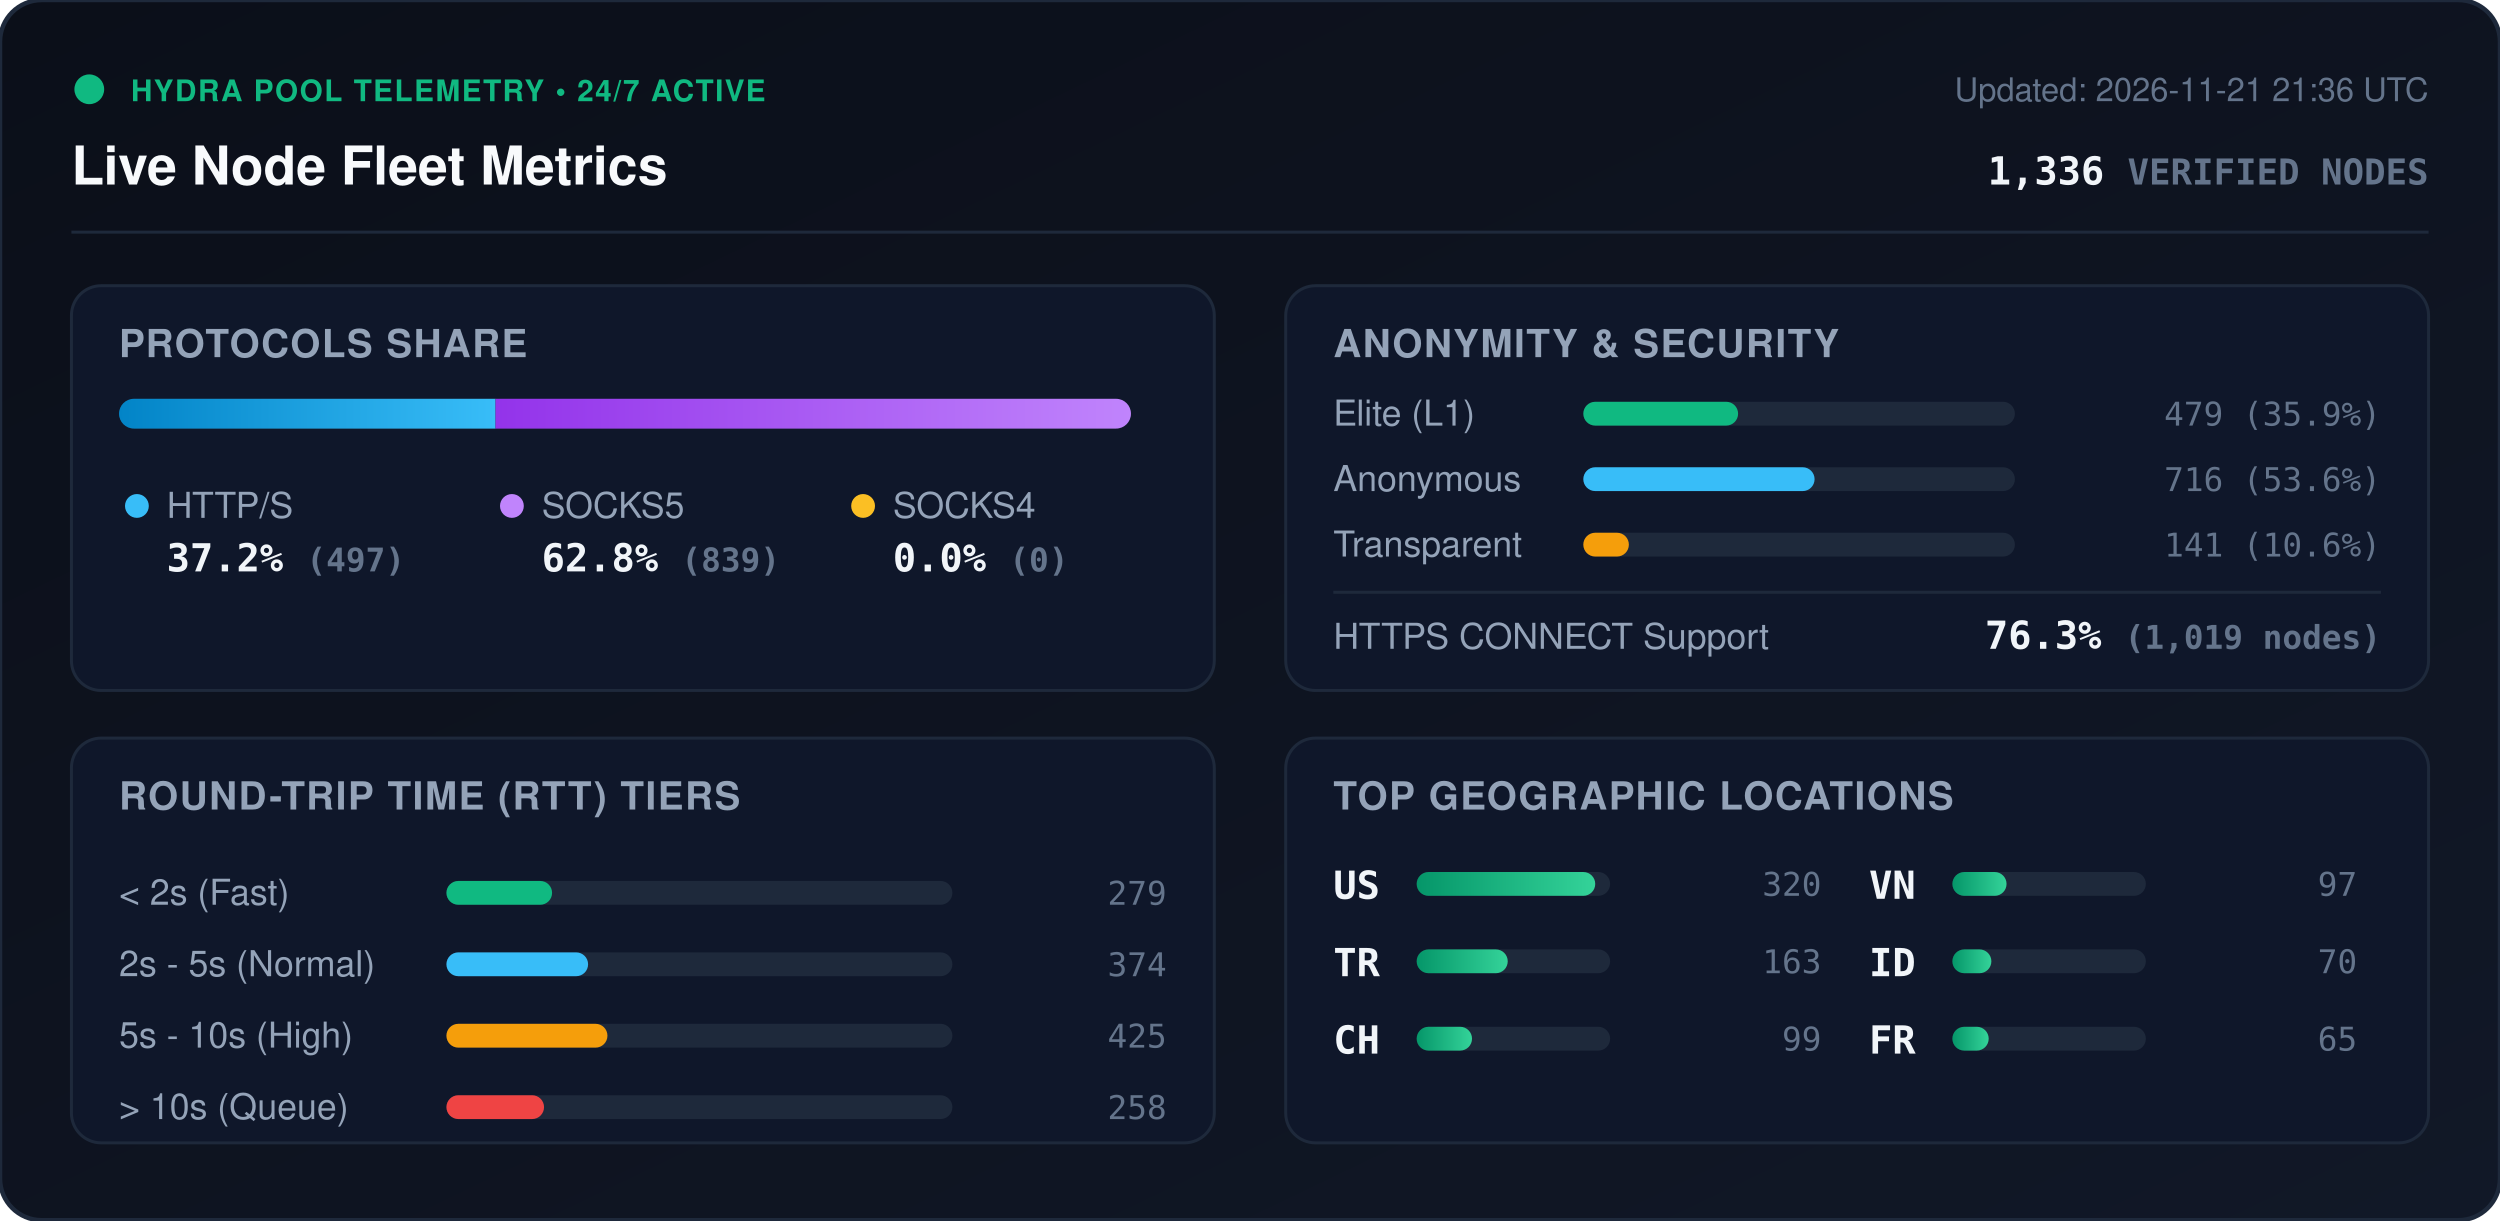
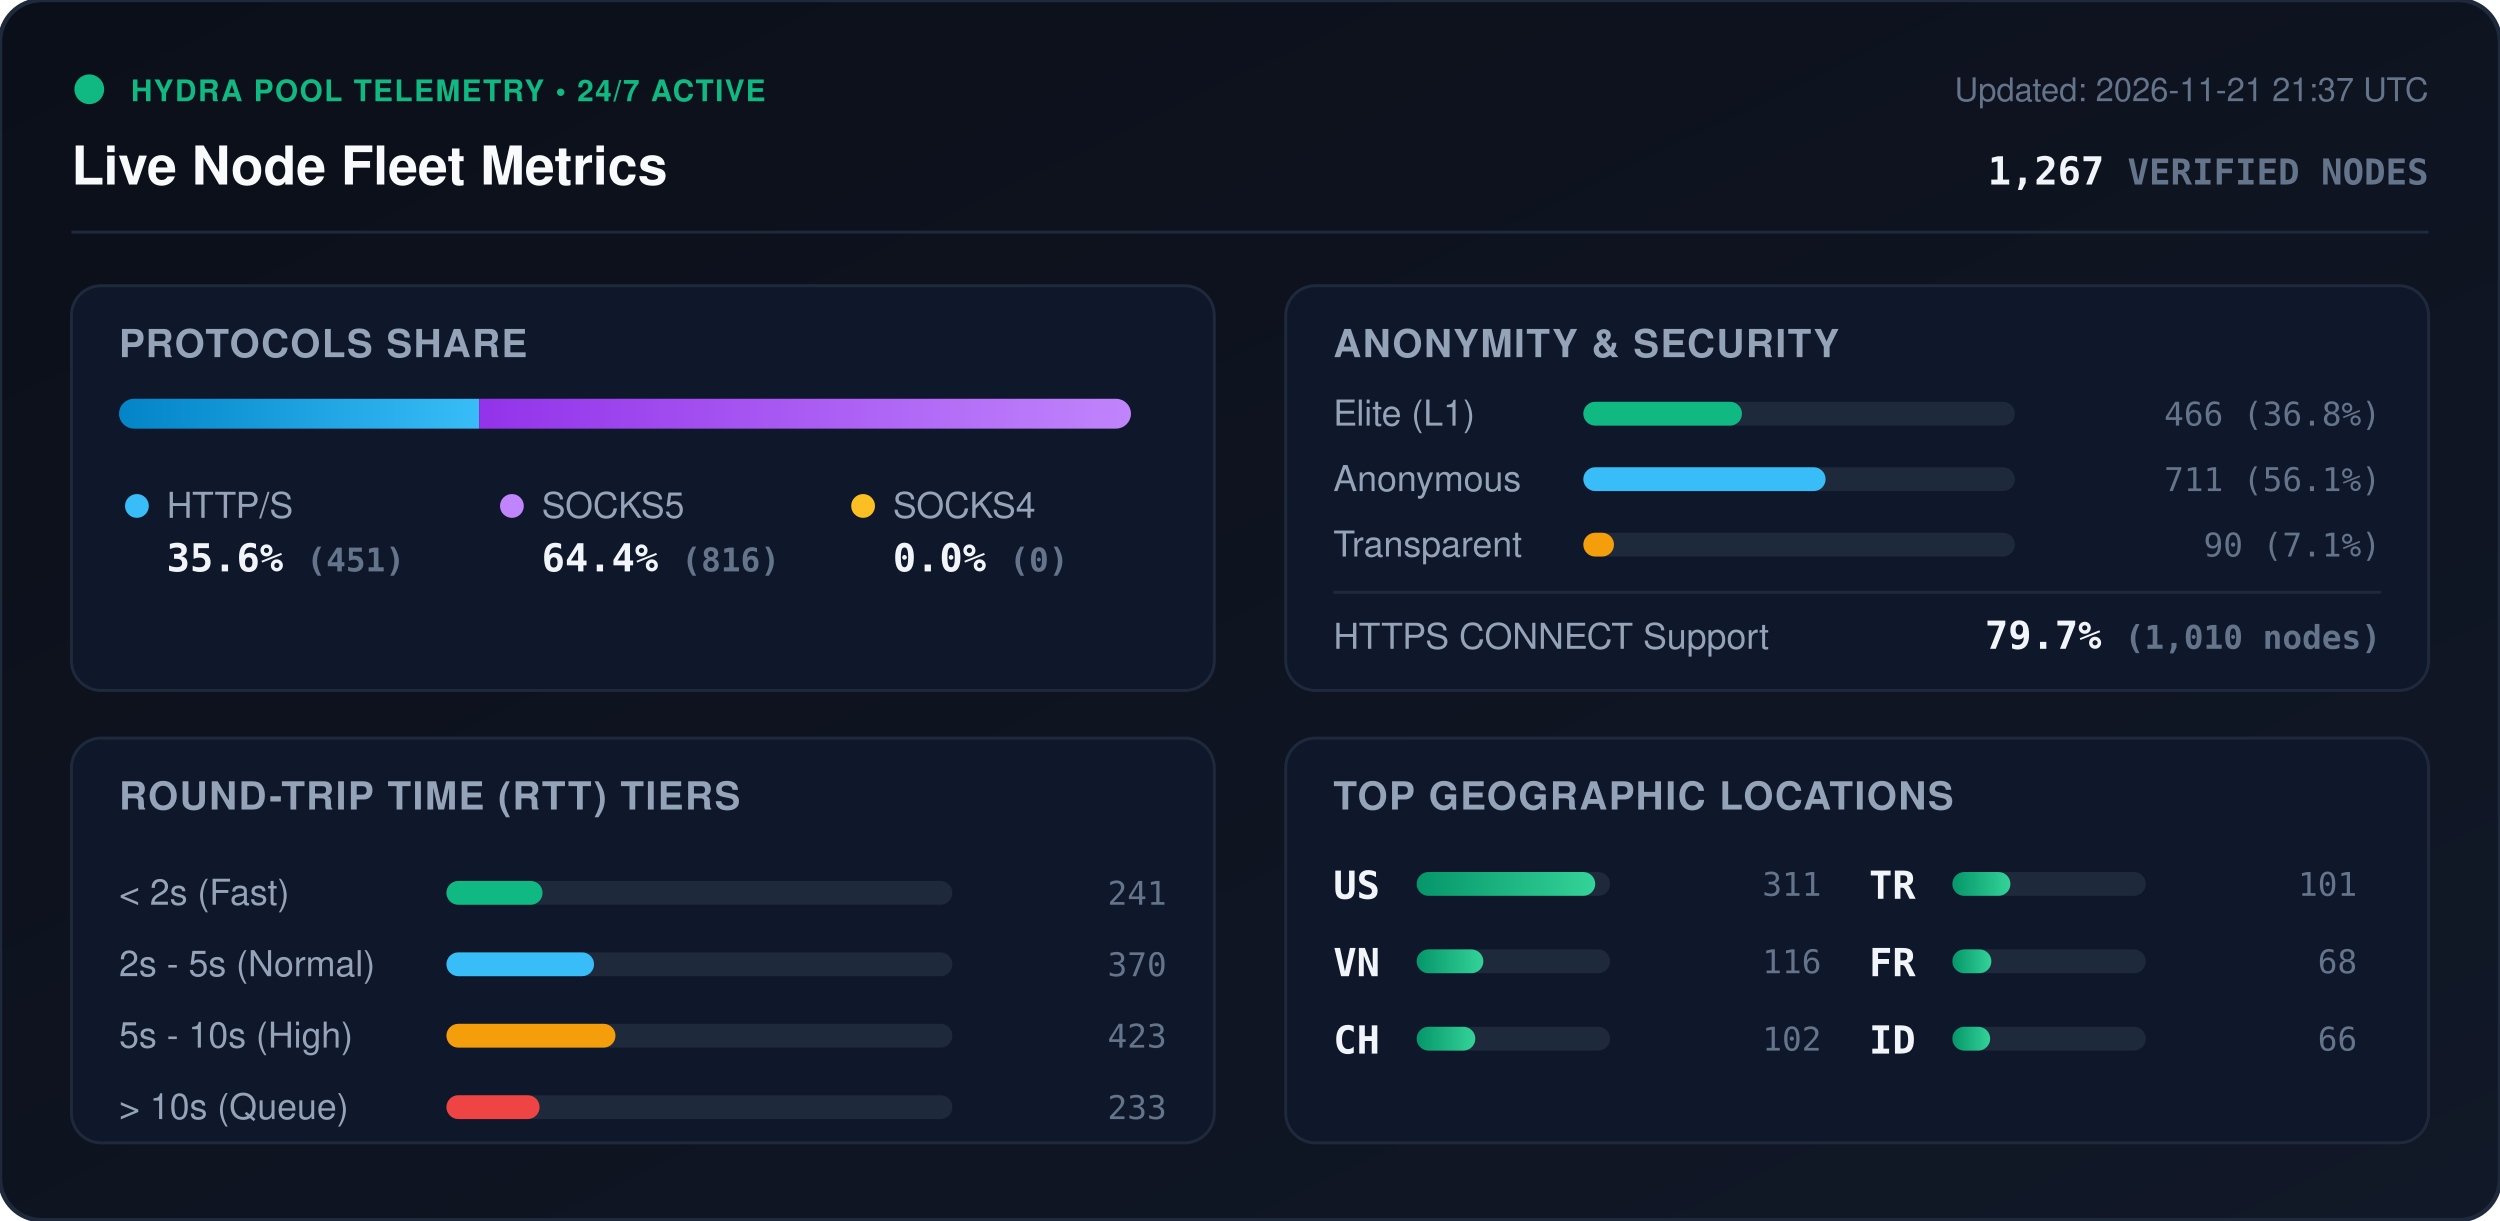
<svg xmlns="http://www.w3.org/2000/svg" viewBox="0 0 840 410" width="840" height="410" style="max-width: 100%; height: auto;">
  <defs>
    <linearGradient id="bg" x1="0%" y1="0%" x2="100%" y2="100%">
      <stop offset="0%" stop-color="#0b0f19" />
      <stop offset="100%" stop-color="#111827" />
    </linearGradient>
    <linearGradient id="bar-http" x1="0%" y1="0%" x2="100%" y2="0%">
      <stop offset="0%" stop-color="#0284c7" />
      <stop offset="100%" stop-color="#38bdf8" />
    </linearGradient>
    <linearGradient id="bar-socks5" x1="0%" y1="0%" x2="100%" y2="0%">
      <stop offset="0%" stop-color="#9333ea" />
      <stop offset="100%" stop-color="#c084fc" />
    </linearGradient>
    <linearGradient id="bar-socks4" x1="0%" y1="0%" x2="100%" y2="0%">
      <stop offset="0%" stop-color="#d97706" />
      <stop offset="100%" stop-color="#fbbf24" />
    </linearGradient>
    <linearGradient id="bar-green" x1="0%" y1="0%" x2="100%" y2="0%">
      <stop offset="0%" stop-color="#059669" />
      <stop offset="100%" stop-color="#34d399" />
    </linearGradient>
    <clipPath id="prog-track-clip">
      <rect width="340.0" height="10" rx="5" />
    </clipPath>
    <style>
      .title { font: 700 18px -apple-system, BlinkMacSystemFont, 'Segoe UI', Helvetica, Arial, sans-serif; fill: #f8fafc; }
      .sub { font: 500 11px -apple-system, BlinkMacSystemFont, 'Segoe UI', Helvetica, Arial, sans-serif; fill: #64748b; }
      .section-hdr { font: 600 13px -apple-system, BlinkMacSystemFont, 'Segoe UI', Helvetica, Arial, sans-serif; fill: #94a3b8; letter-spacing: 0.5px; }
      .metric-val { font: 700 13px -apple-system, BlinkMacSystemFont, 'Segoe UI', Helvetica, Arial, sans-serif; fill: #f1f5f9; }
      .metric-lbl { font: 500 12px -apple-system, BlinkMacSystemFont, 'Segoe UI', Helvetica, Arial, sans-serif; fill: #94a3b8; }
      .badge-txt { font: 700 10px -apple-system, BlinkMacSystemFont, 'Segoe UI', Helvetica, Arial, sans-serif; fill: #10b981; letter-spacing: 0.5px; }
      .mono { font-family: ui-monospace, SFMono-Regular, Menlo, Monaco, Consolas, monospace; }
      .pulse { animation: beacon 2s infinite ease-in-out; }
      @keyframes beacon { 0%, 100% { opacity: 1; } 50% { opacity: 0.35; } }
    </style>
  </defs>
  <rect width="840" height="410" rx="14" fill="url(#bg)" stroke="#1e293b" stroke-width="1.5" />
  <g transform="translate(24, 24)">
    <circle cx="6" cy="6" r="5" fill="#10b981" class="pulse" />
    <text x="20" y="10" class="badge-txt">HYDRA POOL TELEMETRY • 24/7 ACTIVE</text>
    <text x="0" y="38" class="title">Live Node Fleet Metrics</text>
-     <text x="792" y="10" text-anchor="end" class="sub">Updated: 2026-11-21 21:36 UTC</text>
-     <text x="792" y="38" text-anchor="end" class="metric-val mono" fill="#38bdf8">1,336 <tspan font-size="12" fill="#64748b">VERIFIED NODES</tspan>
+     <text x="792" y="10" text-anchor="end" class="sub">Updated: 2026-11-21 21:37 UTC</text>
+     <text x="792" y="38" text-anchor="end" class="metric-val mono" fill="#38bdf8">1,267 <tspan font-size="12" fill="#64748b">VERIFIED NODES</tspan>
    </text>
  </g>
  <line x1="24" y1="78" x2="816" y2="78" stroke="#1e293b" stroke-width="1" />
  <g transform="translate(24, 96)">
    <rect width="384" height="136" rx="10" fill="#0f172a" stroke="#1e293b" />
    <text x="16" y="24" class="section-hdr">PROTOCOLS SHARE</text>
    <g transform="translate(16, 38)">
      <rect width="340.0" height="10" rx="5" fill="#1e293b" />
      <g clip-path="url(#prog-track-clip)">
-         <rect x="0" width="126.5" height="10" fill="url(#bar-http)" />
-         <rect x="126.5" width="213.5" height="10" fill="url(#bar-socks5)" />
+         <rect x="0" width="121.0" height="10" fill="url(#bar-http)" />
+         <rect x="121.0" width="219.0" height="10" fill="url(#bar-socks5)" />
        <rect x="340.0" width="0.0" height="10" fill="url(#bar-socks4)" />
      </g>
    </g>
    <g transform="translate(16, 68)">
      <circle cx="6" cy="6" r="4" fill="#38bdf8" />
      <text x="16" y="10" class="metric-lbl">HTTP/S</text>
-       <text x="16" y="28" class="metric-val mono">37.2% <tspan font-size="11" fill="#64748b">(497)</tspan>
+       <text x="16" y="28" class="metric-val mono">35.6% <tspan font-size="11" fill="#64748b">(451)</tspan>
      </text>
      <circle cx="132" cy="6" r="4" fill="#c084fc" />
      <text x="142" y="10" class="metric-lbl">SOCKS5</text>
-       <text x="142" y="28" class="metric-val mono">62.8% <tspan font-size="11" fill="#64748b">(839)</tspan>
+       <text x="142" y="28" class="metric-val mono">64.4% <tspan font-size="11" fill="#64748b">(816)</tspan>
      </text>
      <circle cx="250" cy="6" r="4" fill="#fbbf24" />
      <text x="260" y="10" class="metric-lbl">SOCKS4</text>
      <text x="260" y="28" class="metric-val mono">0.0% <tspan font-size="11" fill="#64748b">(0)</tspan>
      </text>
    </g>
  </g>
  <g transform="translate(432, 96)">
    <rect width="384" height="136" rx="10" fill="#0f172a" stroke="#1e293b" />
    <text x="16" y="24" class="section-hdr">ANONYMITY &amp; SECURITY</text>
    <text x="16" y="47" class="metric-lbl">Elite (L1)</text>
    <rect x="100" y="39" width="145.0" height="8" rx="4" fill="#1e293b" />
-     <rect x="100" y="39" width="52.0" height="8" rx="4" fill="#10b981" />
-     <text x="368" y="47" text-anchor="end" class="mono sub" fill="#e2e8f0">479 (35.9%)</text>
+     <rect x="100" y="39" width="53.3" height="8" rx="4" fill="#10b981" />
+     <text x="368" y="47" text-anchor="end" class="mono sub" fill="#e2e8f0">466 (36.8%)</text>
    <text x="16" y="69" class="metric-lbl">Anonymous</text>
    <rect x="100" y="61" width="145.0" height="8" rx="4" fill="#1e293b" />
-     <rect x="100" y="61" width="77.7" height="8" rx="4" fill="#38bdf8" />
-     <text x="368" y="69" text-anchor="end" class="mono sub" fill="#e2e8f0">716 (53.6%)</text>
+     <rect x="100" y="61" width="81.4" height="8" rx="4" fill="#38bdf8" />
+     <text x="368" y="69" text-anchor="end" class="mono sub" fill="#e2e8f0">711 (56.1%)</text>
    <text x="16" y="91" class="metric-lbl">Transparent</text>
    <rect x="100" y="83" width="145.0" height="8" rx="4" fill="#1e293b" />
-     <rect x="100" y="83" width="15.3" height="8" rx="4" fill="#f59e0b" />
-     <text x="368" y="91" text-anchor="end" class="mono sub" fill="#e2e8f0">141 (10.6%)</text>
+     <rect x="100" y="83" width="10.3" height="8" rx="4" fill="#f59e0b" />
+     <text x="368" y="91" text-anchor="end" class="mono sub" fill="#e2e8f0">90 (7.1%)</text>
    <line x1="16" y1="103" x2="368" y2="103" stroke="#1e293b" stroke-width="1" />
    <text x="16" y="122" class="metric-lbl">HTTPS CONNECT Support</text>
-     <text x="368" y="122" text-anchor="end" class="metric-val mono" fill="#34d399">76.3% <tspan font-size="11" fill="#64748b">(1,019 nodes)</tspan>
+     <text x="368" y="122" text-anchor="end" class="metric-val mono" fill="#34d399">79.7% <tspan font-size="11" fill="#64748b">(1,010 nodes)</tspan>
    </text>
  </g>
  <g transform="translate(24, 248)">
    <rect width="384" height="136" rx="10" fill="#0f172a" stroke="#1e293b" />
    <text x="16" y="24" class="section-hdr">ROUND-TRIP TIME (RTT) TIERS</text>
    <g transform="translate(16, 42)">
      <text x="0" y="14" class="metric-lbl">&lt; 2s (Fast)</text>
      <rect x="110" y="6" width="170" height="8" rx="4" fill="#1e293b" />
-       <rect x="110" y="6" width="35.5" height="8" rx="4" fill="#10b981" />
-       <text x="352" y="14" text-anchor="end" class="mono sub">279</text>
+       <rect x="110" y="6" width="32.3" height="8" rx="4" fill="#10b981" />
+       <text x="352" y="14" text-anchor="end" class="mono sub">241</text>
      <text x="0" y="38" class="metric-lbl">2s - 5s (Normal)</text>
      <rect x="110" y="30" width="170" height="8" rx="4" fill="#1e293b" />
-       <rect x="110" y="30" width="47.6" height="8" rx="4" fill="#38bdf8" />
-       <text x="352" y="38" text-anchor="end" class="mono sub">374</text>
+       <rect x="110" y="30" width="49.6" height="8" rx="4" fill="#38bdf8" />
+       <text x="352" y="38" text-anchor="end" class="mono sub">370</text>
      <text x="0" y="62" class="metric-lbl">5s - 10s (High)</text>
      <rect x="110" y="54" width="170" height="8" rx="4" fill="#1e293b" />
-       <rect x="110" y="54" width="54.1" height="8" rx="4" fill="#f59e0b" />
-       <text x="352" y="62" text-anchor="end" class="mono sub">425</text>
+       <rect x="110" y="54" width="56.8" height="8" rx="4" fill="#f59e0b" />
+       <text x="352" y="62" text-anchor="end" class="mono sub">423</text>
      <text x="0" y="86" class="metric-lbl">&gt; 10s (Queue)</text>
      <rect x="110" y="78" width="170" height="8" rx="4" fill="#1e293b" />
-       <rect x="110" y="78" width="32.8" height="8" rx="4" fill="#ef4444" />
-       <text x="352" y="86" text-anchor="end" class="mono sub">258</text>
+       <rect x="110" y="78" width="31.3" height="8" rx="4" fill="#ef4444" />
+       <text x="352" y="86" text-anchor="end" class="mono sub">233</text>
    </g>
  </g>
  <g transform="translate(432, 248)">
    <rect width="384" height="136" rx="10" fill="#0f172a" stroke="#1e293b" />
    <text x="16" y="24" class="section-hdr">TOP GEOGRAPHIC LOCATIONS</text>
    <g transform="translate(16, 42)">
      <g transform="translate(0, 0)">
        <text x="0" y="12" class="mono metric-val" font-size="12">US</text>
        <rect x="28" y="3" width="65" height="8" rx="4" fill="#1e293b" />
        <rect x="28" y="3" width="60.0" height="8" rx="4" fill="url(#bar-green)" />
-         <text x="164" y="11" text-anchor="end" class="mono sub">320</text>
+         <text x="164" y="11" text-anchor="end" class="mono sub">311</text>
      </g>
      <g transform="translate(0, 26)">
-         <text x="0" y="12" class="mono metric-val" font-size="12">TR</text>
+         <text x="0" y="12" class="mono metric-val" font-size="12">VN</text>
        <rect x="28" y="3" width="65" height="8" rx="4" fill="#1e293b" />
-         <rect x="28" y="3" width="30.6" height="8" rx="4" fill="url(#bar-green)" />
-         <text x="164" y="11" text-anchor="end" class="mono sub">163</text>
+         <rect x="28" y="3" width="22.4" height="8" rx="4" fill="url(#bar-green)" />
+         <text x="164" y="11" text-anchor="end" class="mono sub">116</text>
      </g>
      <g transform="translate(0, 52)">
        <text x="0" y="12" class="mono metric-val" font-size="12">CH</text>
        <rect x="28" y="3" width="65" height="8" rx="4" fill="#1e293b" />
-         <rect x="28" y="3" width="18.6" height="8" rx="4" fill="url(#bar-green)" />
-         <text x="164" y="11" text-anchor="end" class="mono sub">99</text>
+         <rect x="28" y="3" width="19.7" height="8" rx="4" fill="url(#bar-green)" />
+         <text x="164" y="11" text-anchor="end" class="mono sub">102</text>
      </g>
      <g transform="translate(180, 0)">
-         <text x="0" y="12" class="mono metric-val" font-size="12">VN</text>
+         <text x="0" y="12" class="mono metric-val" font-size="12">TR</text>
        <rect x="28" y="3" width="65" height="8" rx="4" fill="#1e293b" />
-         <rect x="28" y="3" width="18.2" height="8" rx="4" fill="url(#bar-green)" />
-         <text x="164" y="11" text-anchor="end" class="mono sub">97</text>
+         <rect x="28" y="3" width="19.5" height="8" rx="4" fill="url(#bar-green)" />
+         <text x="164" y="11" text-anchor="end" class="mono sub">101</text>
      </g>
      <g transform="translate(180, 26)">
+         <text x="0" y="12" class="mono metric-val" font-size="12">FR</text>
+         <rect x="28" y="3" width="65" height="8" rx="4" fill="#1e293b" />
+         <rect x="28" y="3" width="13.1" height="8" rx="4" fill="url(#bar-green)" />
+         <text x="164" y="11" text-anchor="end" class="mono sub">68</text>
+       </g>
+       <g transform="translate(180, 52)">
        <text x="0" y="12" class="mono metric-val" font-size="12">ID</text>
        <rect x="28" y="3" width="65" height="8" rx="4" fill="#1e293b" />
-         <rect x="28" y="3" width="13.1" height="8" rx="4" fill="url(#bar-green)" />
-         <text x="164" y="11" text-anchor="end" class="mono sub">70</text>
-       </g>
-       <g transform="translate(180, 52)">
-         <text x="0" y="12" class="mono metric-val" font-size="12">FR</text>
-         <rect x="28" y="3" width="65" height="8" rx="4" fill="#1e293b" />
-         <rect x="28" y="3" width="12.2" height="8" rx="4" fill="url(#bar-green)" />
-         <text x="164" y="11" text-anchor="end" class="mono sub">65</text>
+         <rect x="28" y="3" width="12.7" height="8" rx="4" fill="url(#bar-green)" />
+         <text x="164" y="11" text-anchor="end" class="mono sub">66</text>
      </g>
    </g>
  </g>
</svg>
